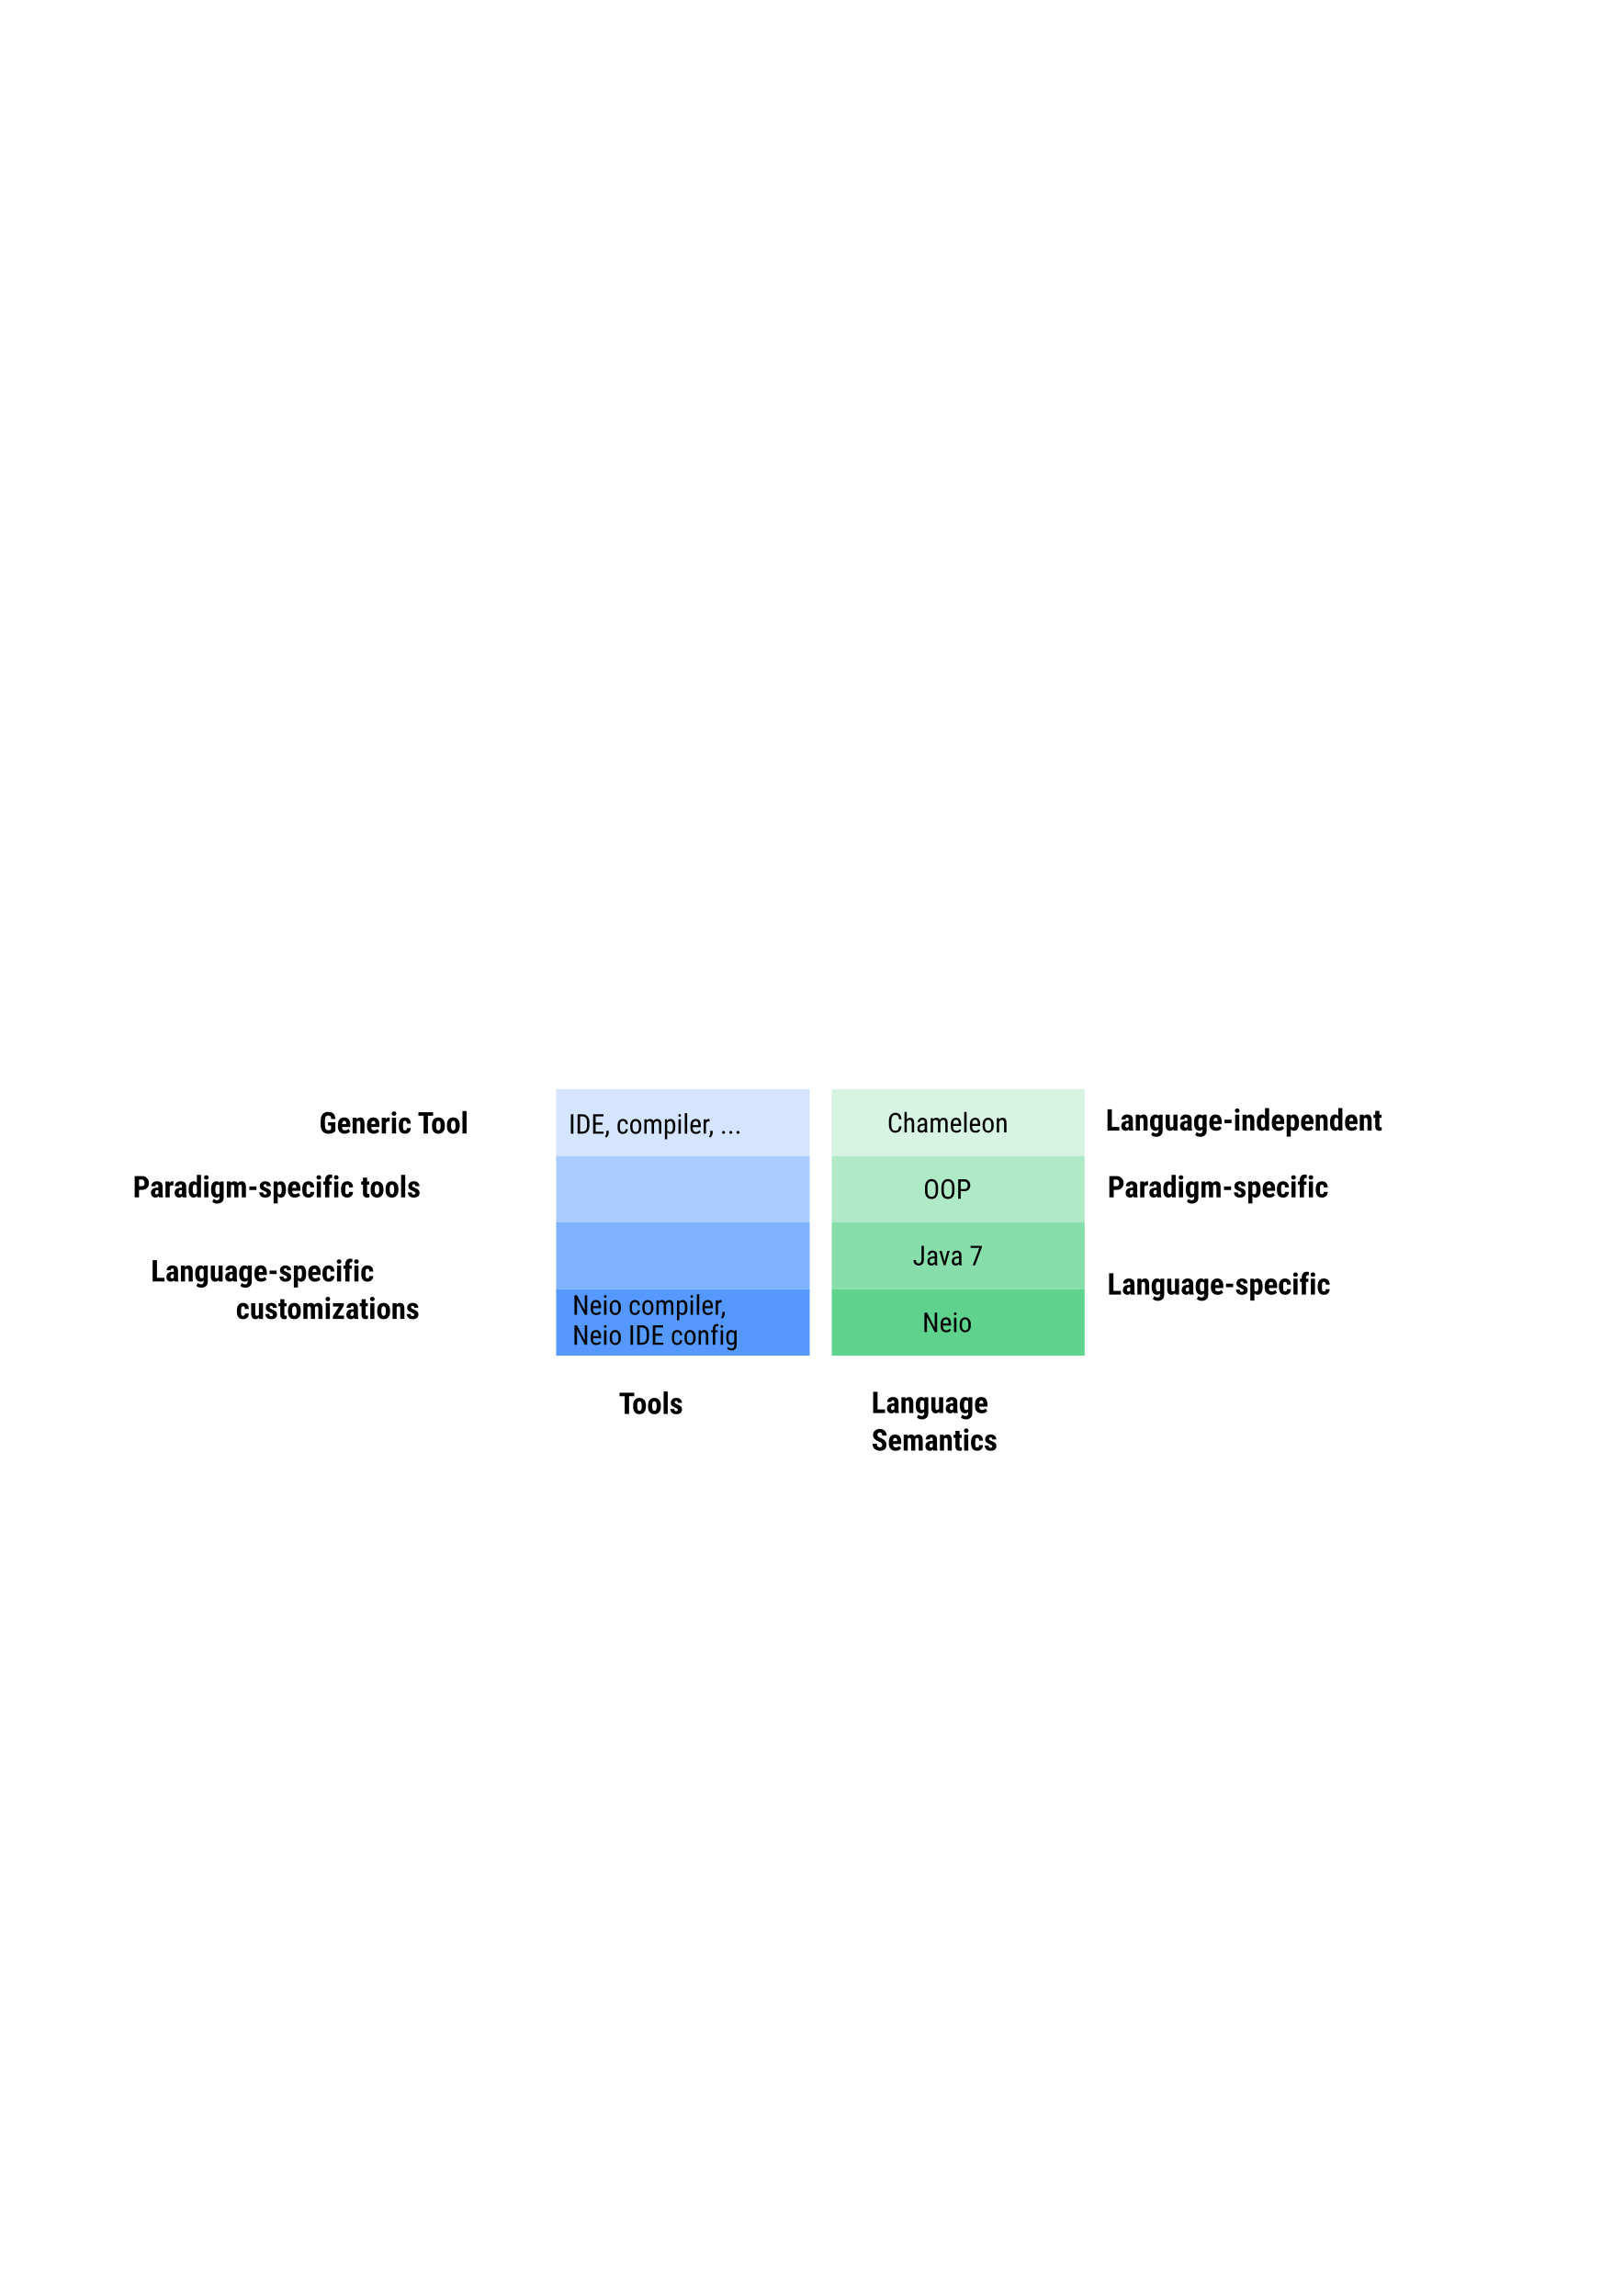
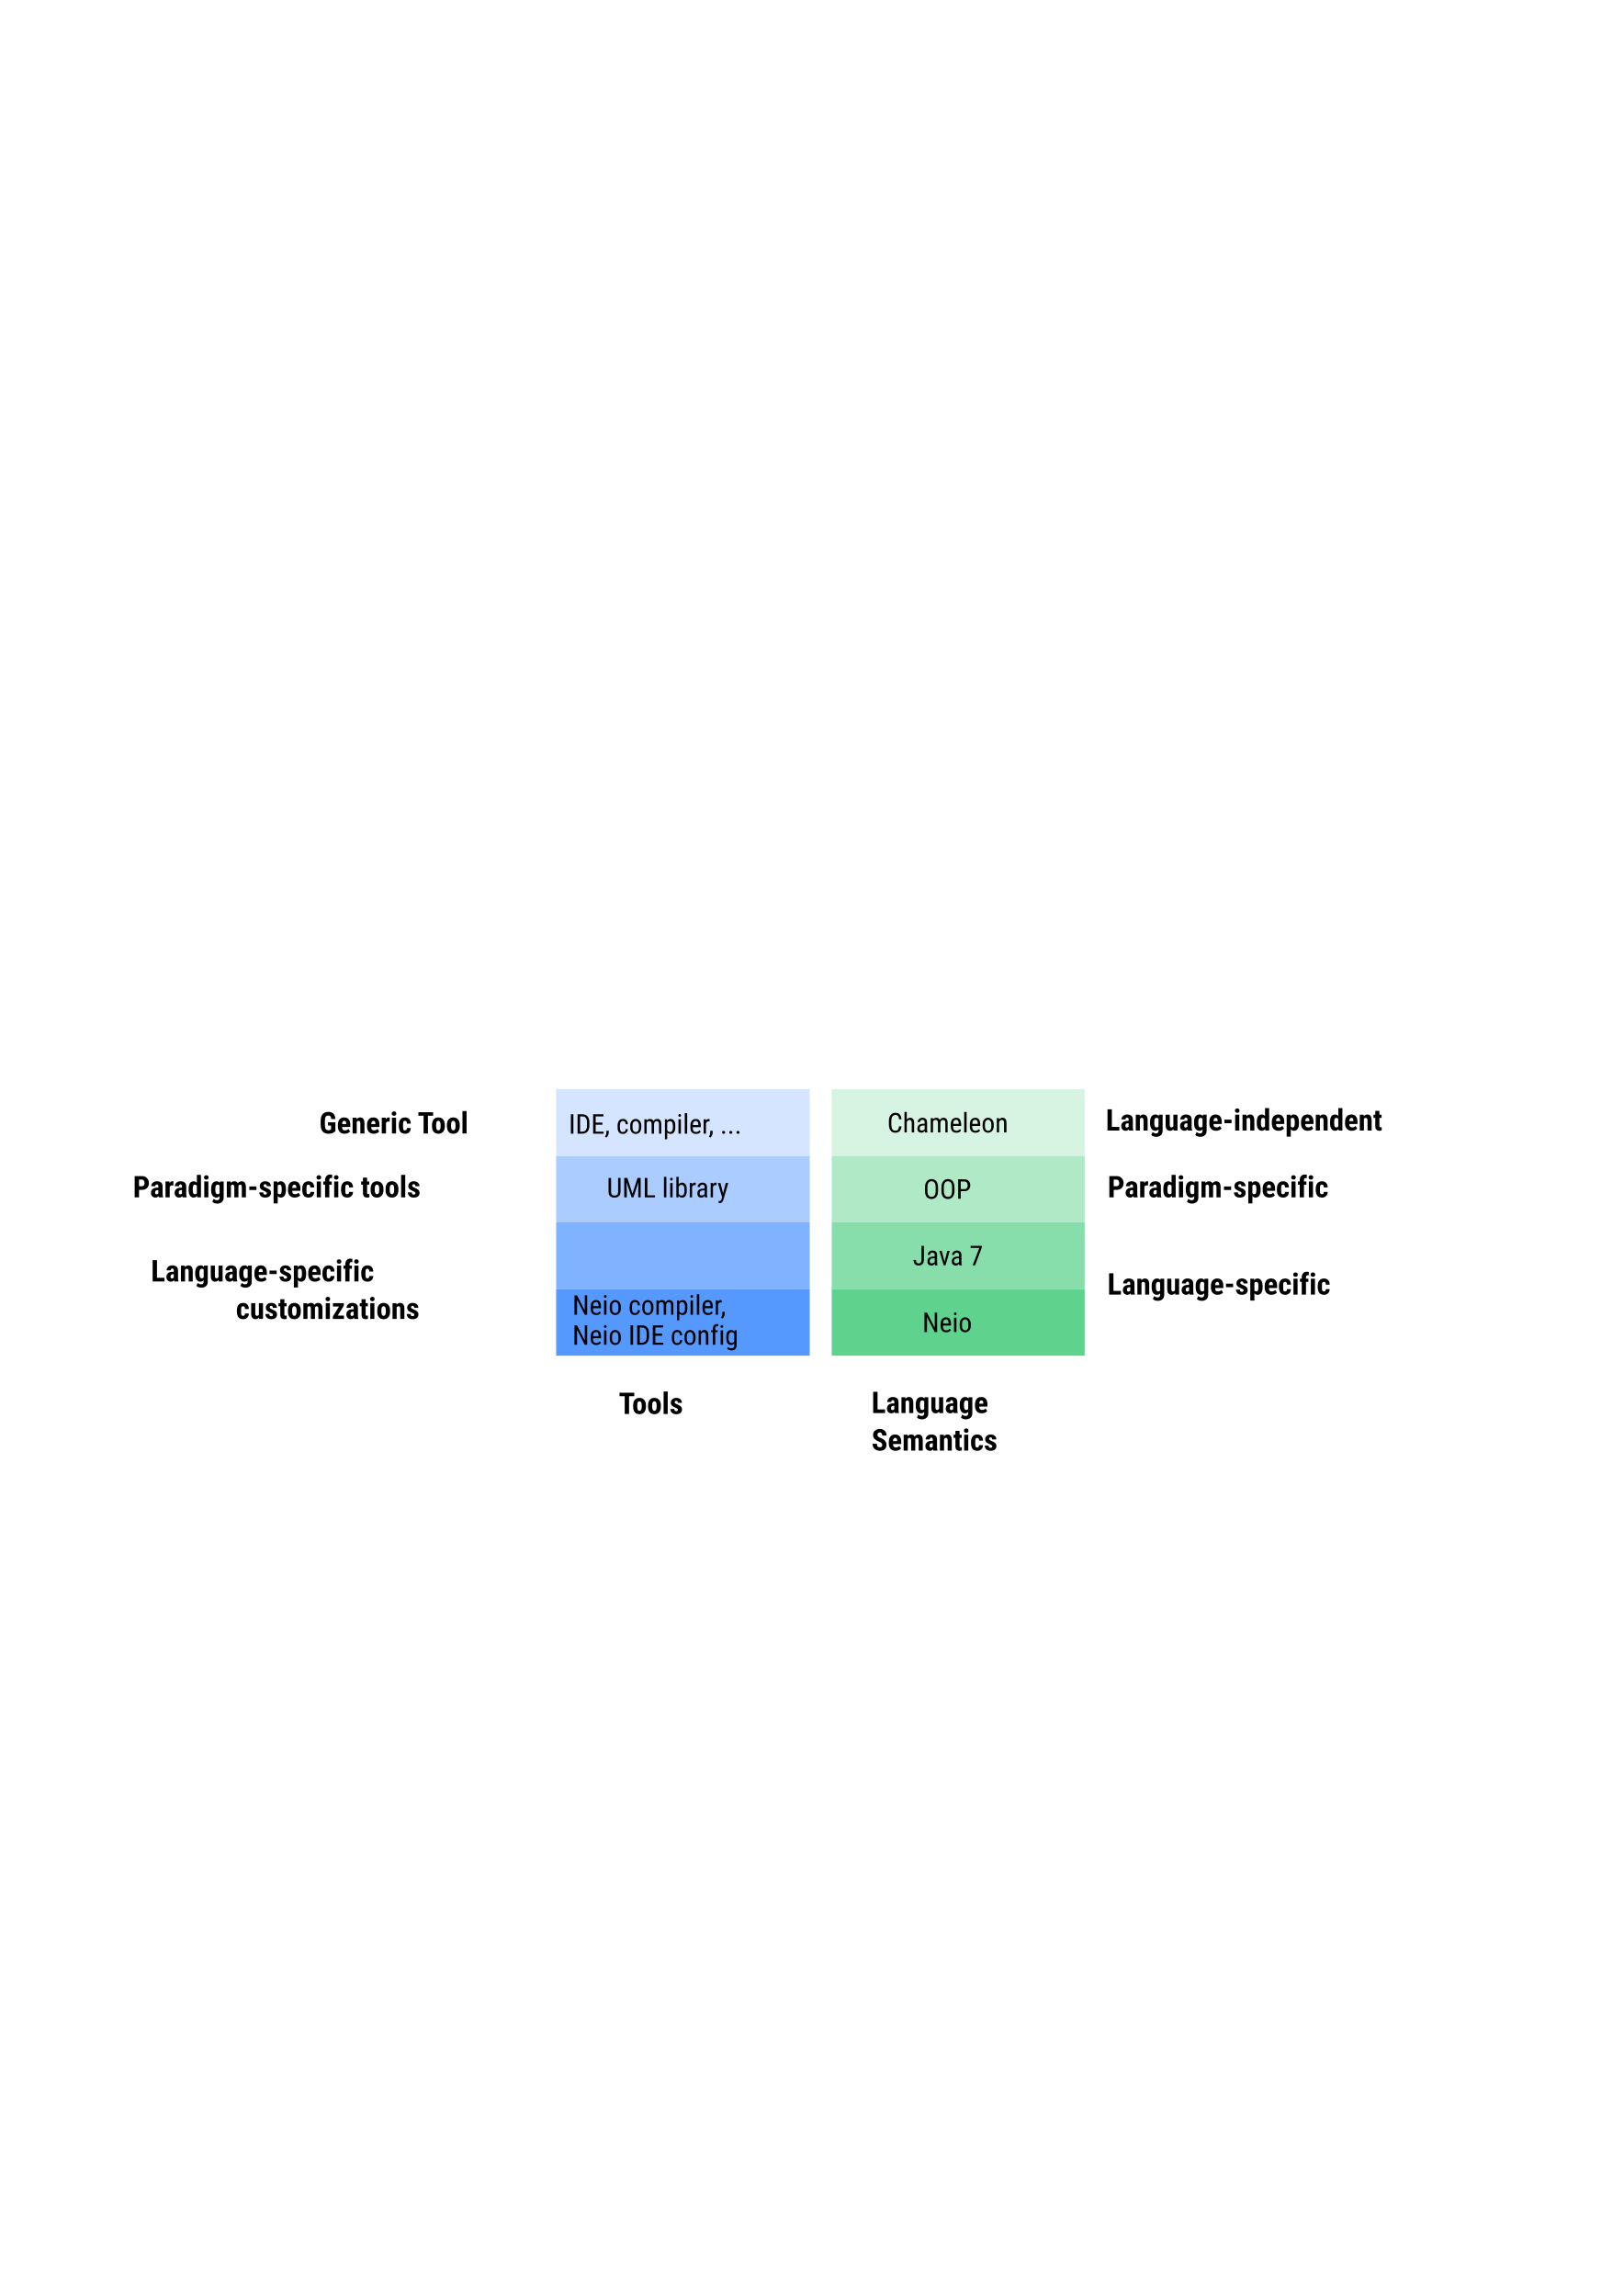
<svg xmlns="http://www.w3.org/2000/svg" width="744.094" height="1052.362" id="svg2995" version="1.1" viewBox="0 0 210 297">
  <defs id="defs2997" />
  <g id="layer1" transform="translate(0,-2.5390623e-6)">
    <rect style="opacity:1;fill:#87deaa;fill-opacity:1;stroke:none;stroke-width:0.3;stroke-linecap:butt;stroke-linejoin:miter;stroke-miterlimit:4;stroke-dasharray:none;stroke-dashoffset:0;stroke-opacity:1" id="rect4135-1" width="32.713" height="8.622" x="107.571" y="158.122" />
    <rect style="opacity:1;fill:#afe9c6;fill-opacity:1;stroke:none;stroke-width:0.3;stroke-linecap:butt;stroke-linejoin:miter;stroke-miterlimit:4;stroke-dasharray:none;stroke-dashoffset:0;stroke-opacity:1" id="rect4135-1-9" width="32.713" height="8.622" x="107.571" y="149.5" />
    <rect style="opacity:1;fill:#d7f4e3;fill-opacity:1;stroke:none;stroke-width:0.3;stroke-linecap:butt;stroke-linejoin:miter;stroke-miterlimit:4;stroke-dasharray:none;stroke-dashoffset:0;stroke-opacity:1" id="rect4135-1-9-4" width="32.713" height="8.622" x="107.571" y="140.878" />
    <text xml:space="preserve" style="font-style:normal;font-variant:normal;font-weight:bold;font-stretch:condensed;font-size:11.289px;line-height:125%;font-family:'Open Sans Condensed';-inkscape-font-specification:'Open Sans Condensed, Bold Condensed';letter-spacing:0px;word-spacing:0px;fill:#000000;fill-opacity:1;stroke:none;stroke-width:1px;stroke-linecap:butt;stroke-linejoin:miter;stroke-opacity:1" x="114.748" y="146.494" id="text4137-1">
      <tspan id="tspan4139-2" x="114.748" y="146.494" style="font-style:normal;font-variant:normal;font-weight:normal;font-stretch:normal;font-size:3.528px;font-family:'Roboto Condensed';-inkscape-font-specification:'Roboto Condensed, '">Chameleon</tspan>
    </text>
    <text xml:space="preserve" style="font-style:normal;font-variant:normal;font-weight:bold;font-stretch:condensed;font-size:11.289px;line-height:125%;font-family:'Open Sans Condensed';-inkscape-font-specification:'Open Sans Condensed, Bold Condensed';letter-spacing:0px;word-spacing:0px;fill:#000000;fill-opacity:1;stroke:none;stroke-width:1px;stroke-linecap:butt;stroke-linejoin:miter;stroke-opacity:1" x="119.417" y="155.065" id="text4137-1-4">
      <tspan id="tspan4139-2-4" x="119.417" y="155.065" style="font-style:normal;font-variant:normal;font-weight:normal;font-stretch:normal;font-size:3.528px;font-family:'Roboto Condensed';-inkscape-font-specification:'Roboto Condensed, '">OOP</tspan>
    </text>
    <text xml:space="preserve" style="font-style:normal;font-variant:normal;font-weight:bold;font-stretch:condensed;font-size:11.289px;line-height:125%;font-family:'Open Sans Condensed';-inkscape-font-specification:'Open Sans Condensed, Bold Condensed';letter-spacing:0px;word-spacing:0px;fill:#000000;fill-opacity:1;stroke:none;stroke-width:1px;stroke-linecap:butt;stroke-linejoin:miter;stroke-opacity:1" x="118.041" y="163.67" id="text4137-1-4-6">
      <tspan id="tspan4139-2-4-9" x="118.041" y="163.67" style="font-style:normal;font-variant:normal;font-weight:normal;font-stretch:normal;font-size:3.528px;font-family:'Roboto Condensed';-inkscape-font-specification:'Roboto Condensed, '">Java 7</tspan>
    </text>
    <rect style="opacity:1;fill:#5fd38d;fill-opacity:1;stroke:none;stroke-width:0.3;stroke-linecap:butt;stroke-linejoin:miter;stroke-miterlimit:4;stroke-dasharray:none;stroke-dashoffset:0;stroke-opacity:1" id="rect4135-1-7" width="32.713" height="8.622" x="107.571" y="166.744" />
    <text xml:space="preserve" style="font-style:normal;font-variant:normal;font-weight:bold;font-stretch:condensed;font-size:11.289px;line-height:125%;font-family:'Open Sans Condensed';-inkscape-font-specification:'Open Sans Condensed, Bold Condensed';letter-spacing:0px;word-spacing:0px;fill:#000000;fill-opacity:1;stroke:none;stroke-width:1px;stroke-linecap:butt;stroke-linejoin:miter;stroke-opacity:1" x="119.296" y="172.309" id="text4137-1-4-6-9">
      <tspan id="tspan4139-2-4-9-5" x="119.296" y="172.309" style="font-style:normal;font-variant:normal;font-weight:normal;font-stretch:normal;font-size:3.528px;font-family:'Roboto Condensed';-inkscape-font-specification:'Roboto Condensed, '">Neio</tspan>
    </text>
    <rect style="opacity:1;fill:#80b3ff;fill-opacity:1;stroke:none;stroke-width:0.3;stroke-linecap:butt;stroke-linejoin:miter;stroke-miterlimit:4;stroke-dasharray:none;stroke-dashoffset:0;stroke-opacity:1" id="rect4135-1-78" width="32.795" height="8.622" x="71.929" y="158.122" />
    <rect style="opacity:1;fill:#aaccff;fill-opacity:1;stroke:none;stroke-width:0.3;stroke-linecap:butt;stroke-linejoin:miter;stroke-miterlimit:4;stroke-dasharray:none;stroke-dashoffset:0;stroke-opacity:1" id="rect4135-1-9-3" width="32.795" height="8.622" x="71.929" y="149.5" />
    <rect style="opacity:1;fill:#d5e5ff;fill-opacity:1;stroke:none;stroke-width:0.3;stroke-linecap:butt;stroke-linejoin:miter;stroke-miterlimit:4;stroke-dasharray:none;stroke-dashoffset:0;stroke-opacity:1" id="rect4135-1-9-4-1" width="32.795" height="8.622" x="71.929" y="140.878" />
    <text xml:space="preserve" style="font-style:normal;font-variant:normal;font-weight:bold;font-stretch:condensed;font-size:11.289px;line-height:125%;font-family:'Open Sans Condensed';-inkscape-font-specification:'Open Sans Condensed, Bold Condensed';letter-spacing:0px;word-spacing:0px;fill:#000000;fill-opacity:1;stroke:none;stroke-width:1px;stroke-linecap:butt;stroke-linejoin:miter;stroke-opacity:1" x="73.552" y="146.648" id="text4137-1-6">
      <tspan id="tspan4139-2-49" x="73.552" y="146.648" style="font-style:normal;font-variant:normal;font-weight:normal;font-stretch:normal;font-size:3.528px;font-family:'Roboto Condensed';-inkscape-font-specification:'Roboto Condensed, '">IDE, compiler, ...</tspan>
    </text>
    <rect style="opacity:1;fill:#5599ff;fill-opacity:1;stroke:none;stroke-width:0.3;stroke-linecap:butt;stroke-linejoin:miter;stroke-miterlimit:4;stroke-dasharray:none;stroke-dashoffset:0;stroke-opacity:1" id="rect4135-1-7-9" width="32.795" height="8.622" x="71.929" y="166.744" />
    <text xml:space="preserve" style="font-style:normal;font-weight:normal;font-size:11.289px;line-height:125%;font-family:Sans;letter-spacing:0px;word-spacing:0px;fill:#000000;fill-opacity:1;stroke:none;stroke-width:1px;stroke-linecap:butt;stroke-linejoin:miter;stroke-opacity:1" x="80.031" y="182.903" id="text4393">
      <tspan id="tspan4395" x="80.031" y="182.903" style="font-style:normal;font-variant:normal;font-weight:bold;font-stretch:normal;font-size:3.881px;font-family:'Roboto Condensed';-inkscape-font-specification:'Roboto Condensed,  Bold'">Tools</tspan>
    </text>
    <text xml:space="preserve" style="font-style:normal;font-weight:normal;font-size:11.289px;line-height:125%;font-family:Sans;letter-spacing:0px;word-spacing:0px;fill:#000000;fill-opacity:1;stroke:none;stroke-width:1px;stroke-linecap:butt;stroke-linejoin:miter;stroke-opacity:1" x="112.716" y="182.787" id="text4393-0">
      <tspan id="tspan4395-2" x="112.716" y="182.787" style="font-style:normal;font-variant:normal;font-weight:bold;font-stretch:normal;font-size:3.881px;font-family:'Roboto Condensed';-inkscape-font-specification:'Roboto Condensed,  Bold'">Language </tspan>
      <tspan x="112.716" y="187.637" style="font-style:normal;font-variant:normal;font-weight:bold;font-stretch:normal;font-size:3.881px;font-family:'Roboto Condensed';-inkscape-font-specification:'Roboto Condensed,  Bold'" id="tspan4469">Semantics</tspan>
    </text>
    <text xml:space="preserve" style="font-style:normal;font-weight:normal;font-size:11.289px;line-height:125%;font-family:Sans;letter-spacing:0px;word-spacing:0px;fill:#000000;fill-opacity:1;stroke:none;stroke-width:1px;stroke-linecap:butt;stroke-linejoin:miter;stroke-opacity:1" x="143.02" y="146.24" id="text4393-0-2">
      <tspan id="tspan4395-2-6" x="143.02" y="146.24" style="font-style:normal;font-variant:normal;font-weight:bold;font-stretch:normal;font-size:3.881px;font-family:'Roboto Condensed';-inkscape-font-specification:'Roboto Condensed,  Bold'">Language-independent</tspan>
    </text>
    <text xml:space="preserve" style="font-style:normal;font-weight:normal;font-size:11.289px;line-height:125%;font-family:Sans;letter-spacing:0px;word-spacing:0px;fill:#000000;fill-opacity:1;stroke:none;stroke-width:1px;stroke-linecap:butt;stroke-linejoin:miter;stroke-opacity:1" x="143.259" y="154.882" id="text4393-0-2-1">
      <tspan id="tspan4395-2-6-0" x="143.259" y="154.882" style="font-style:normal;font-variant:normal;font-weight:bold;font-stretch:normal;font-size:3.881px;font-family:'Roboto Condensed';-inkscape-font-specification:'Roboto Condensed,  Bold'">Paradigm-specific</tspan>
    </text>
    <text xml:space="preserve" style="font-style:normal;font-weight:normal;font-size:11.289px;line-height:125%;font-family:Sans;letter-spacing:0px;word-spacing:0px;fill:#000000;fill-opacity:1;stroke:none;stroke-width:1px;stroke-linecap:butt;stroke-linejoin:miter;stroke-opacity:1" x="143.225" y="167.456" id="text4393-0-2-1-7">
      <tspan id="tspan4395-2-6-0-9" x="143.225" y="167.456" style="font-style:normal;font-variant:normal;font-weight:bold;font-stretch:normal;font-size:3.881px;font-family:'Roboto Condensed';-inkscape-font-specification:'Roboto Condensed,  Bold'">Language-specific</tspan>
    </text>
    <text xml:space="preserve" style="font-style:normal;font-weight:normal;font-size:11.289px;line-height:125%;font-family:Sans;letter-spacing:0px;word-spacing:0px;fill:#000000;fill-opacity:1;stroke:none;stroke-width:1px;stroke-linecap:butt;stroke-linejoin:miter;stroke-opacity:1" x="41.284" y="146.625" id="text4393-0-2-3">
      <tspan id="tspan4395-2-6-3" x="41.284" y="146.625" style="font-style:normal;font-variant:normal;font-weight:bold;font-stretch:normal;font-size:3.881px;font-family:'Roboto Condensed';-inkscape-font-specification:'Roboto Condensed,  Bold'">Generic Tool</tspan>
    </text>
    <text xml:space="preserve" style="font-style:normal;font-weight:normal;font-size:11.289px;line-height:125%;font-family:Sans;letter-spacing:0px;word-spacing:0px;fill:#000000;fill-opacity:1;stroke:none;stroke-width:1px;stroke-linecap:butt;stroke-linejoin:miter;stroke-opacity:1" x="17.201" y="154.882" id="text4393-0-2-3-2">
      <tspan id="tspan4395-2-6-3-0" x="17.201" y="154.882" style="font-style:normal;font-variant:normal;font-weight:bold;font-stretch:normal;font-size:3.881px;font-family:'Roboto Condensed';-inkscape-font-specification:'Roboto Condensed,  Bold'">Paradigm-specific tools</tspan>
    </text>
    <text xml:space="preserve" style="font-style:normal;font-weight:normal;font-size:11.289px;line-height:125%;font-family:Sans;letter-spacing:0px;word-spacing:0px;fill:#000000;fill-opacity:1;stroke:none;stroke-width:1px;stroke-linecap:butt;stroke-linejoin:miter;stroke-opacity:1" x="68.932" y="165.762" id="text4393-0-2-3-2-4">
      <tspan id="tspan4395-2-6-3-0-7" x="68.932" y="165.762" style="font-style:normal;font-variant:normal;font-weight:bold;font-stretch:normal;font-size:3.881px;line-height:125%;font-family:'Roboto Condensed';-inkscape-font-specification:'Roboto Condensed, Bold';text-align:end;writing-mode:lr-tb;text-anchor:end">Language-specific</tspan>
      <tspan x="68.932" y="170.613" style="font-style:normal;font-variant:normal;font-weight:bold;font-stretch:normal;font-size:3.881px;line-height:125%;font-family:'Roboto Condensed';-inkscape-font-specification:'Roboto Condensed, Bold';text-align:end;writing-mode:lr-tb;text-anchor:end" id="tspan4527">customizations</tspan>
    </text>
    <text xml:space="preserve" style="font-style:normal;font-variant:normal;font-weight:normal;font-stretch:normal;font-size:3.528px;line-height:110%;font-family:'Roboto Condensed';-inkscape-font-specification:'Roboto Condensed, Normal';text-align:start;letter-spacing:0px;word-spacing:0px;writing-mode:lr-tb;text-anchor:start;fill:#000000;fill-opacity:1;stroke:none;stroke-width:1px;stroke-linecap:butt;stroke-linejoin:miter;stroke-opacity:1" x="74.035" y="170.071" id="text4137-1-6-3">
      <tspan id="tspan4139-2-49-1" x="74.035" y="170.071" style="font-style:normal;font-variant:normal;font-weight:normal;font-stretch:normal;font-size:3.528px;line-height:110%;font-family:'Roboto Condensed';-inkscape-font-specification:'Roboto Condensed, Normal';text-align:start;writing-mode:lr-tb;text-anchor:start">Neio compiler,</tspan>
      <tspan x="74.035" y="173.951" style="font-style:normal;font-variant:normal;font-weight:normal;font-stretch:normal;font-size:3.528px;line-height:110%;font-family:'Roboto Condensed';-inkscape-font-specification:'Roboto Condensed, Normal';text-align:start;writing-mode:lr-tb;text-anchor:start" id="tspan4547">Neio IDE config</tspan>
    </text>
+     <text xml:space="preserve" style="font-style:normal;font-variant:normal;font-weight:bold;font-stretch:condensed;font-size:11.289px;line-height:125%;font-family:'Open Sans Condensed';-inkscape-font-specification:'Open Sans Condensed, Bold Condensed';letter-spacing:0px;word-spacing:0px;fill:#000000;fill-opacity:1;stroke:none;stroke-width:1px;stroke-linecap:butt;stroke-linejoin:miter;stroke-opacity:1" x="78.488" y="154.885" id="text4137-1-67">
+       <tspan id="tspan4139-2-9" x="78.488" y="154.885" style="font-style:normal;font-variant:normal;font-weight:normal;font-stretch:normal;font-size:3.528px;font-family:'Roboto Condensed';-inkscape-font-specification:'Roboto Condensed, '">UML library</tspan>
+     </text>
  </g>
</svg>
